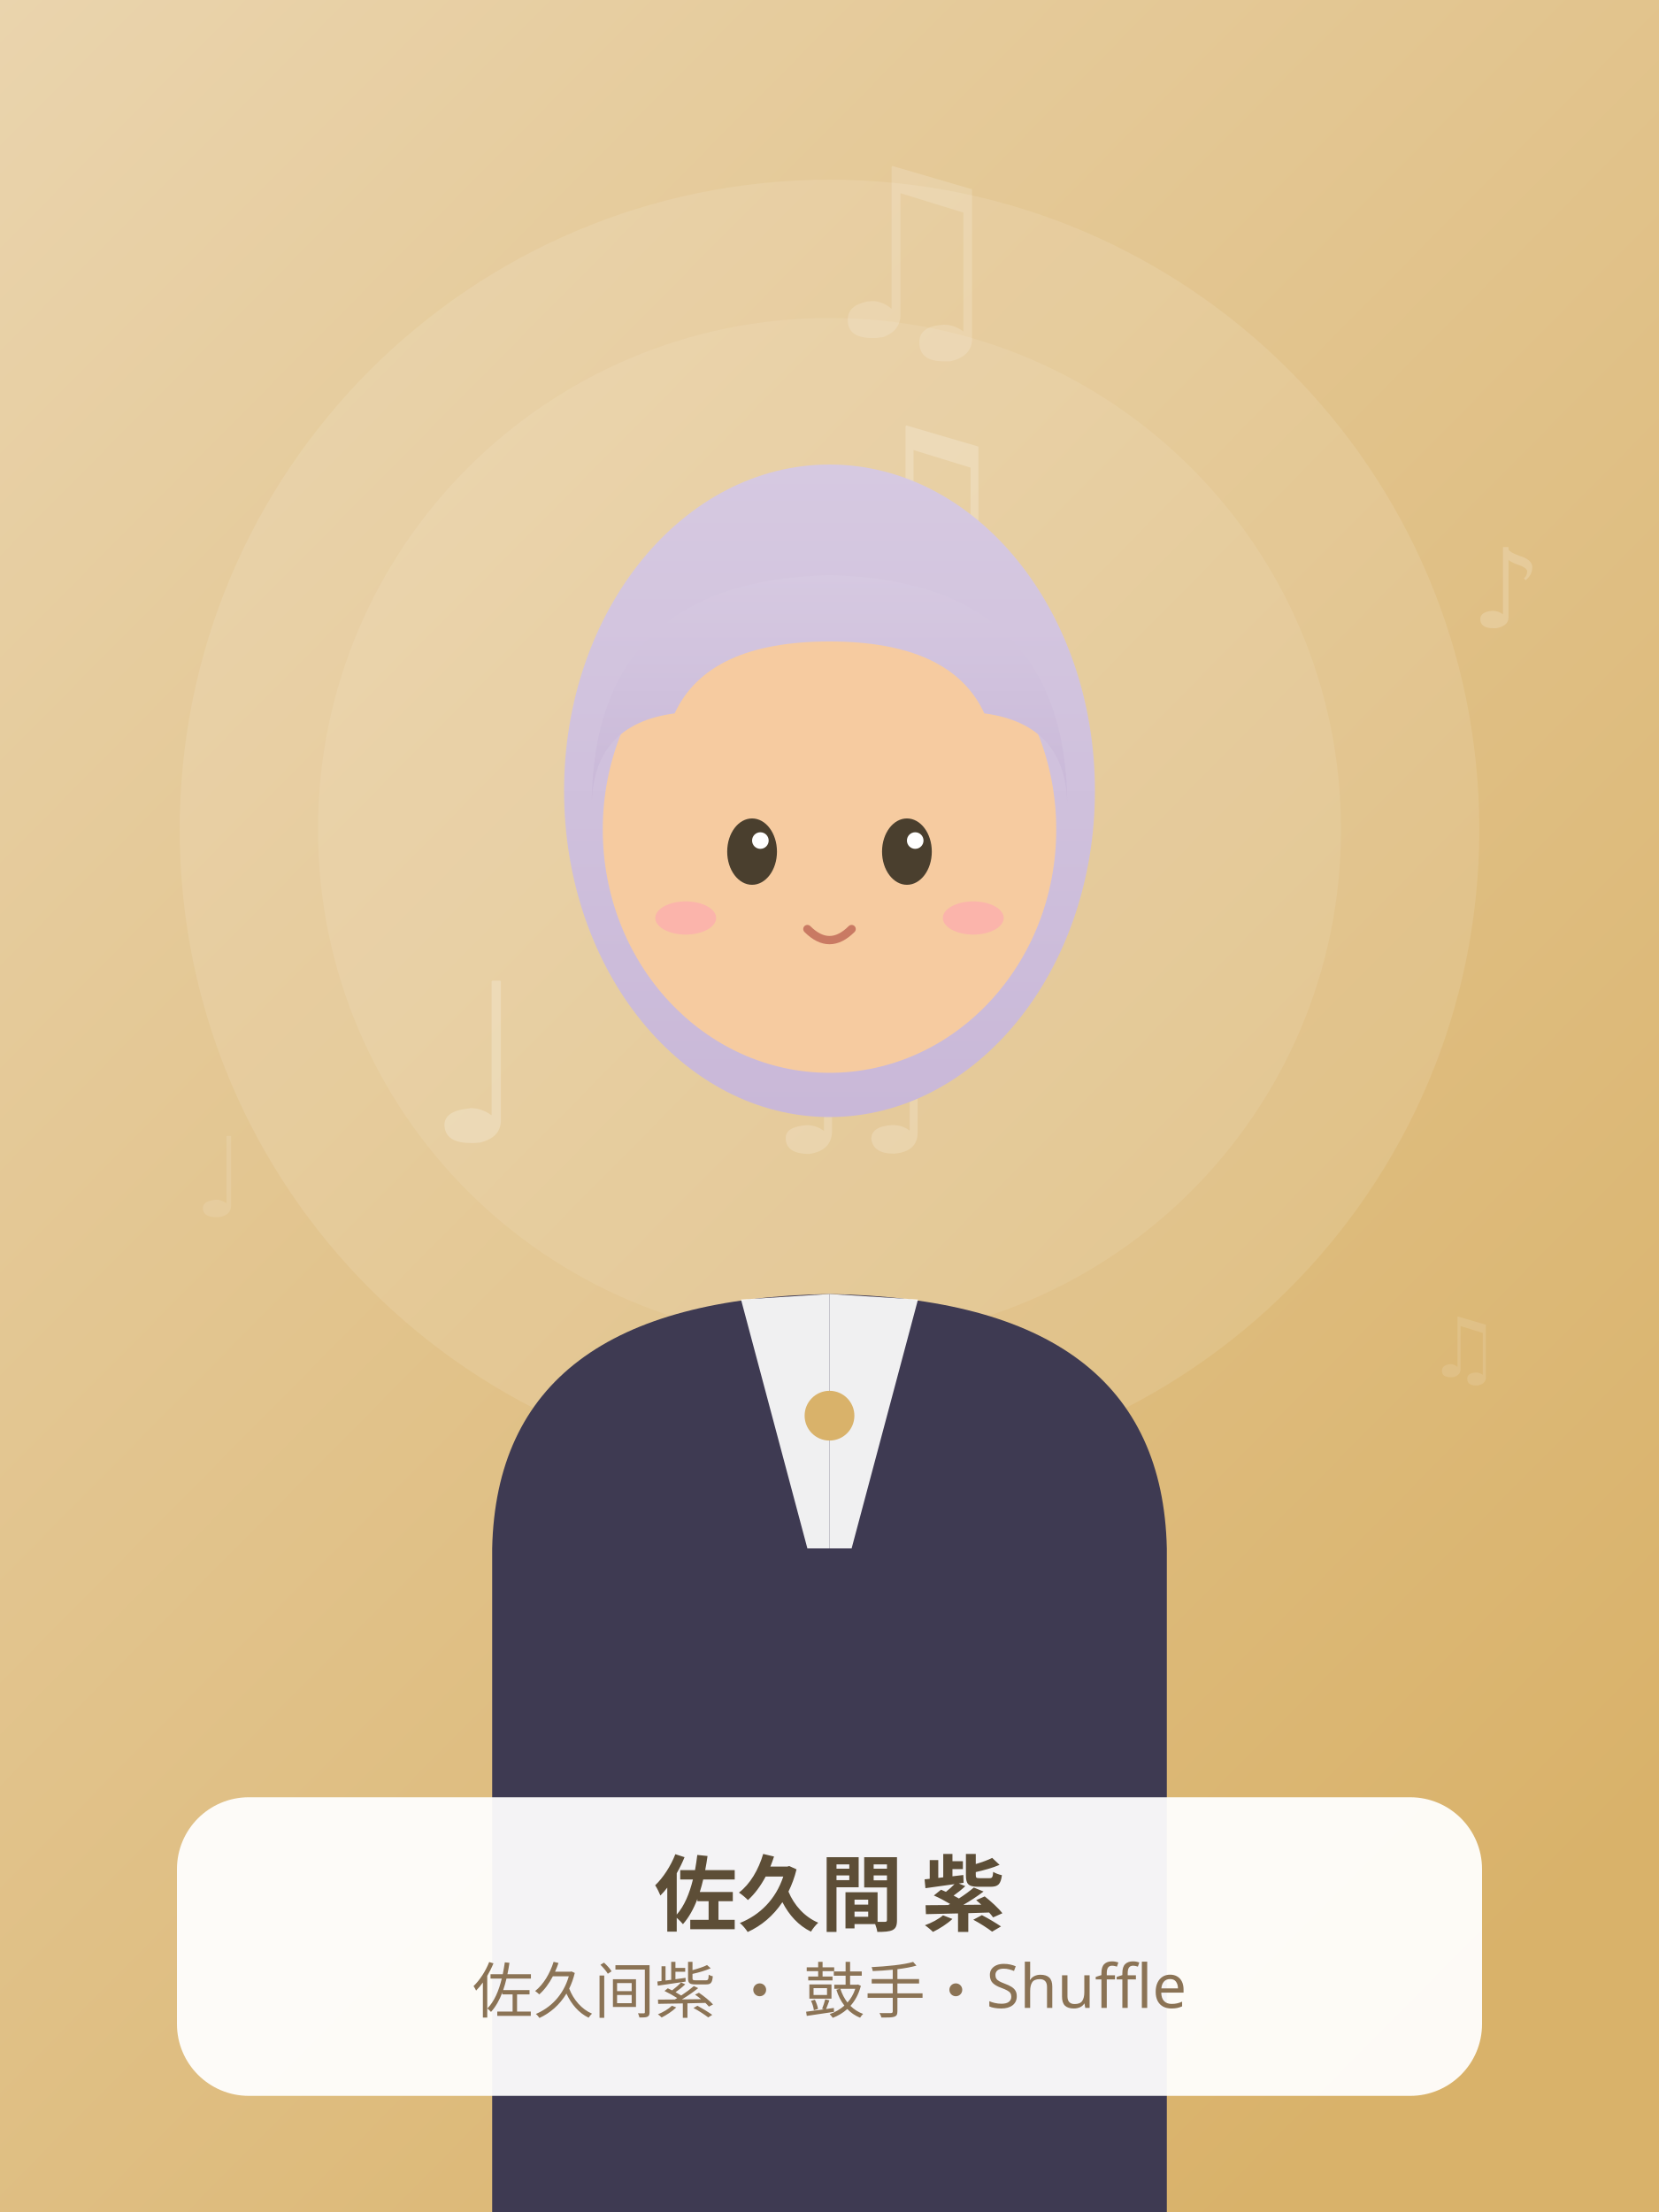
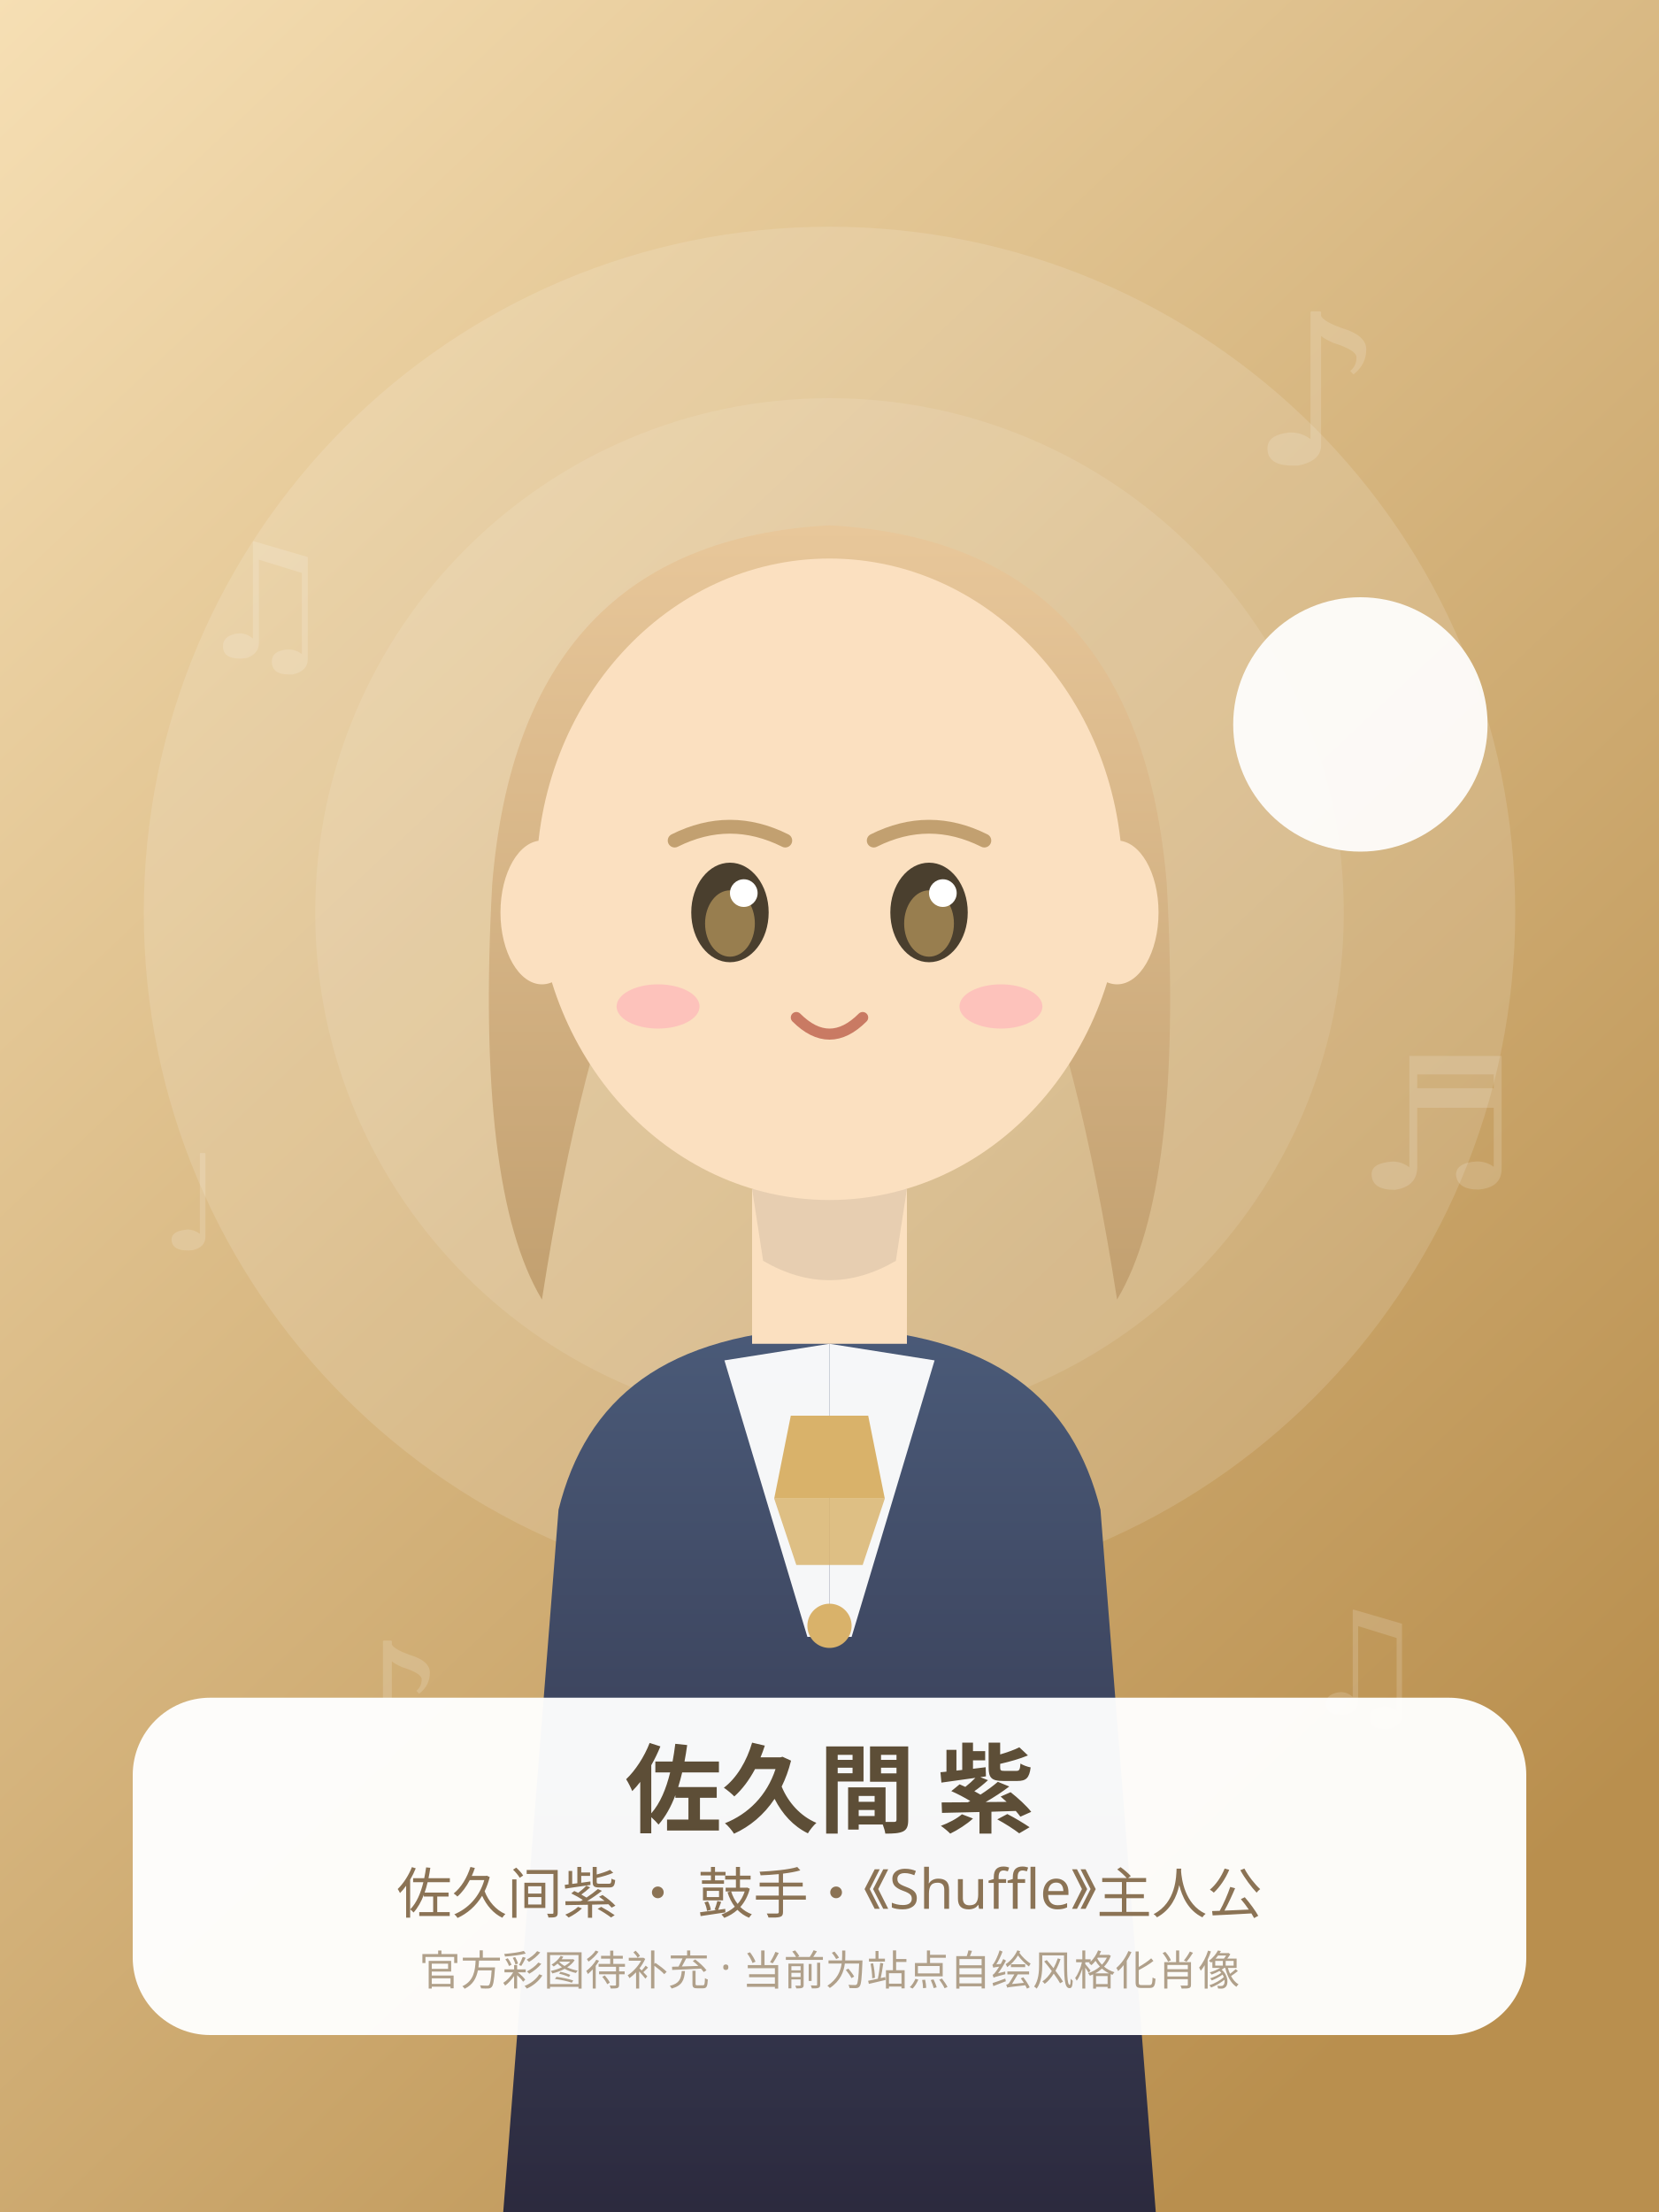
- <svg xmlns="http://www.w3.org/2000/svg" width="600" height="800" viewBox="0 0 600 800" font-family="'Noto Sans SC','Zen Maru Gothic',sans-serif">
+ <svg xmlns="http://www.w3.org/2000/svg" width="600" height="800" viewBox="0 0 600 800" role="img" aria-label="佐久间紫 风格化肖像（官方彩图待补充）">
  <defs>
-     <linearGradient id="bg" x1="0" y1="0" x2="0.75" y2="1">
-       <stop offset="0" stop-color="#ead4ad" />
-       <stop offset="1" stop-color="#D9B26A" />
+     <linearGradient id="bg" x1="0" y1="0" x2="0.7" y2="1">
+       <stop offset="0" stop-color="#F6DFB4" />
+       <stop offset="1" stop-color="#B98F4E" />
    </linearGradient>
    <linearGradient id="hair" x1="0" y1="0" x2="0" y2="1">
-       <stop offset="0" stop-color="#d6c9e1" />
-       <stop offset="1" stop-color="#C9B8D8" />
+       <stop offset="0" stop-color="#E8C79A" />
+       <stop offset="1" stop-color="#C2A070" />
+     </linearGradient>
+     <linearGradient id="hairDark" x1="0" y1="0" x2="0" y2="1">
+       <stop offset="0" stop-color="#C2A070" />
+       <stop offset="1" stop-color="#E8C79A" />
+     </linearGradient>
+     <linearGradient id="cloth" x1="0" y1="0" x2="0" y2="1">
+       <stop offset="0" stop-color="#4A5A78" />
+       <stop offset="1" stop-color="#2C2A3E" />
    </linearGradient>
  </defs>
  <rect width="600" height="800" fill="url(#bg)" />
-   <circle cx="300" cy="300" r="235" fill="#ffffff" opacity="0.10" />
-   <circle cx="300" cy="300" r="185" fill="#ffffff" opacity="0.08" />
-   <text x="299" y="210" font-size="77" fill="#ffffff" opacity="0.21" font-family="serif">♫</text>
-   <text x="154" y="413" font-size="80" fill="#ffffff" opacity="0.22" font-family="serif">♩</text>
-   <text x="532" y="227" font-size="40" fill="#ffffff" opacity="0.18" font-family="serif">♪</text>
-   <text x="70" y="440" font-size="40" fill="#ffffff" opacity="0.11" font-family="serif">♩</text>
-   <text x="291" y="122" font-size="85" fill="#ffffff" opacity="0.16" font-family="serif">♫</text>
-   <text x="516" y="498" font-size="30" fill="#ffffff" opacity="0.12" font-family="serif">♫</text>
-   <text x="278" y="417" font-size="67" fill="#ffffff" opacity="0.18" font-family="serif">♬</text>
-   <path d="M178 560 Q180 470 300 468 Q420 470 422 560 L422 800 L178 800 Z" fill="#3E3A52" />
-   <path d="M300 468 L268 470 L292 560 L300 560 Z" fill="#ffffff" opacity="0.92" />
-   <path d="M300 468 L332 470 L308 560 L300 560 Z" fill="#ffffff" opacity="0.92" />
-   <circle cx="300" cy="512" r="9" fill="#D9B26A" />
-   <ellipse cx="300" cy="286" rx="96" ry="118" fill="url(#hair)" />
-   <ellipse cx="300" cy="300" rx="82" ry="88" fill="#F6CBA0" />
-   <path d="M214 292 Q214 210 300 208 Q386 210 386 292 Q386 262 356 258 Q344 232 300 232 Q256 232 244 258 Q214 262 214 292 Z" fill="url(#hair)" />
-   <ellipse cx="272" cy="308" rx="9" ry="12" fill="#4A3F2E" />
-   <ellipse cx="328" cy="308" rx="9" ry="12" fill="#4A3F2E" />
-   <circle cx="275" cy="304" r="3" fill="#ffffff" />
-   <circle cx="331" cy="304" r="3" fill="#ffffff" />
-   <ellipse cx="248" cy="332" rx="11" ry="6" fill="#FF9EB5" opacity="0.5" />
-   <ellipse cx="352" cy="332" rx="11" ry="6" fill="#FF9EB5" opacity="0.5" />
-   <path d="M292 336 Q300 344 308 336" stroke="#C97A63" stroke-width="3" fill="none" stroke-linecap="round" />
-   <rect x="64" y="650" width="472" height="108" rx="26" fill="#ffffff" opacity="0.94" />
-   <text x="300" y="696" text-anchor="middle" font-size="30" font-weight="700" fill="#5D4E37">佐久間 紫</text>
-   <text x="300" y="728" text-anchor="middle" font-size="22" fill="#8B7355">佐久间紫 ・ 鼓手・Shuffle</text>
+   <circle cx="300" cy="330" r="248" fill="#ffffff" opacity="0.13" />
+   <circle cx="300" cy="330" r="186" fill="#ffffff" opacity="0.10" />
+   <g opacity="0.16" fill="#ffffff" font-family="serif">
+     <text x="452" y="168" font-size="76">♪</text>
+     <text x="70" y="238" font-size="58">♫</text>
+     <text x="490" y="430" font-size="66">♬</text>
+     <text x="58" y="452" font-size="48">♩</text>
+     <text x="120" y="640" font-size="64">♪</text>
+     <text x="470" y="620" font-size="52">♫</text>
+   </g>
+   <path d="M300 480 C240 482 212 506 202 546 L182 800 L418 800 L398 546 C388 506 360 482 300 480 Z" fill="url(#cloth)" />
+   <path d="M300 486 L262 492 L292 592 L300 592 Z" fill="#ffffff" opacity="0.95" />
+   <path d="M300 486 L338 492 L308 592 L300 592 Z" fill="#ffffff" opacity="0.95" />
+   <path d="M286 512 L314 512 L320 542 L280 542 Z" fill="#D9B26A" />
+   <path d="M280 542 L320 542 L312 566 L288 566 Z" fill="#D9B26A" opacity="0.82" />
+   <circle cx="300" cy="588" r="8" fill="#D9B26A" />
+   <path d="M272 430 L328 430 L328 486 L272 486 Z" fill="#FBE0C0" />
+   <path d="M272 430 L328 430 L324 456 Q300 470 276 456 Z" fill="#000000" opacity="0.08" />
+   <path d="M300 190 Q188 196 178 320 Q172 430 196 470 Q210 380 232 330 Q300 300 368 330 Q390 380 404 470 Q428 430 422 320 Q412 196 300 190 Z" fill="url(#hair)" />
+   <path d="M214 300 Q214 214 300 212 Q386 214 386 300 Q386 268 356 262 Q344 234 300 234 Q256 234 244 262 Q214 268 214 300 Z" fill="url(#hairDark)" />
+   <ellipse cx="300" cy="318" rx="106" ry="116" fill="#FBE0C0" />
+   <ellipse cx="196" cy="330" rx="15" ry="26" fill="#FBE0C0" />
+   <ellipse cx="404" cy="330" rx="15" ry="26" fill="#FBE0C0" />
+   <ellipse cx="264" cy="330" rx="14" ry="18" fill="#4A3F2E" />
+   <ellipse cx="336" cy="330" rx="14" ry="18" fill="#4A3F2E" />
+   <ellipse cx="264" cy="334" rx="9" ry="12" fill="#D9B26A" opacity="0.55" />
+   <ellipse cx="336" cy="334" rx="9" ry="12" fill="#D9B26A" opacity="0.55" />
+   <circle cx="269" cy="323" r="5" fill="#ffffff" />
+   <circle cx="341" cy="323" r="5" fill="#ffffff" />
+   <path d="M244 304 Q264 294 284 304" stroke="#C2A070" stroke-width="5" fill="none" stroke-linecap="round" />
+   <path d="M316 304 Q336 294 356 304" stroke="#C2A070" stroke-width="5" fill="none" stroke-linecap="round" />
+   <ellipse cx="238" cy="364" rx="15" ry="8" fill="#FF9EB5" opacity="0.45" />
+   <ellipse cx="362" cy="364" rx="15" ry="8" fill="#FF9EB5" opacity="0.45" />
+   <path d="M288 368 Q300 380 312 368" stroke="#C97A63" stroke-width="4" fill="none" stroke-linecap="round" />
+   <g transform="translate(492,262)">
+     <circle cx="0" cy="0" r="46" fill="#ffffff" opacity="0.92" />
+     <g transform="translate(280,240) scale(1.75)" fill="none" stroke="#D9B26A" stroke-width="1.6" stroke-linecap="round" stroke-linejoin="round">
+       <ellipse cx="8" cy="9" rx="5.5" ry="4" />
+       <path d="M2.5 9v6a5.5 4 0 0 0 11 0V9" />
+       <path d="M15.5 5l1.5 2.5L18.5 5l2 3-1 5-2.5-2" />
+       <path d="M8 5.2V2.8" />
+     </g>
+   </g>
+   <rect x="48" y="614" width="504" height="122" rx="28" fill="#ffffff" opacity="0.96" />
+   <text x="300" y="660" text-anchor="middle" font-size="35" font-weight="700" fill="#5D4E37" font-family="'Noto Sans SC','Zen Maru Gothic',sans-serif">佐久間 紫</text>
+   <text x="300" y="692" text-anchor="middle" font-size="20" fill="#8B7355" font-family="'Noto Sans SC',sans-serif">佐久间紫 ・ 鼓手・《Shuffle》主人公</text>
+   <text x="300" y="718" text-anchor="middle" font-size="15" fill="#B0A08A" font-family="'Noto Sans SC',sans-serif">官方彩图待补充 · 当前为站点自绘风格化肖像</text>
</svg>
